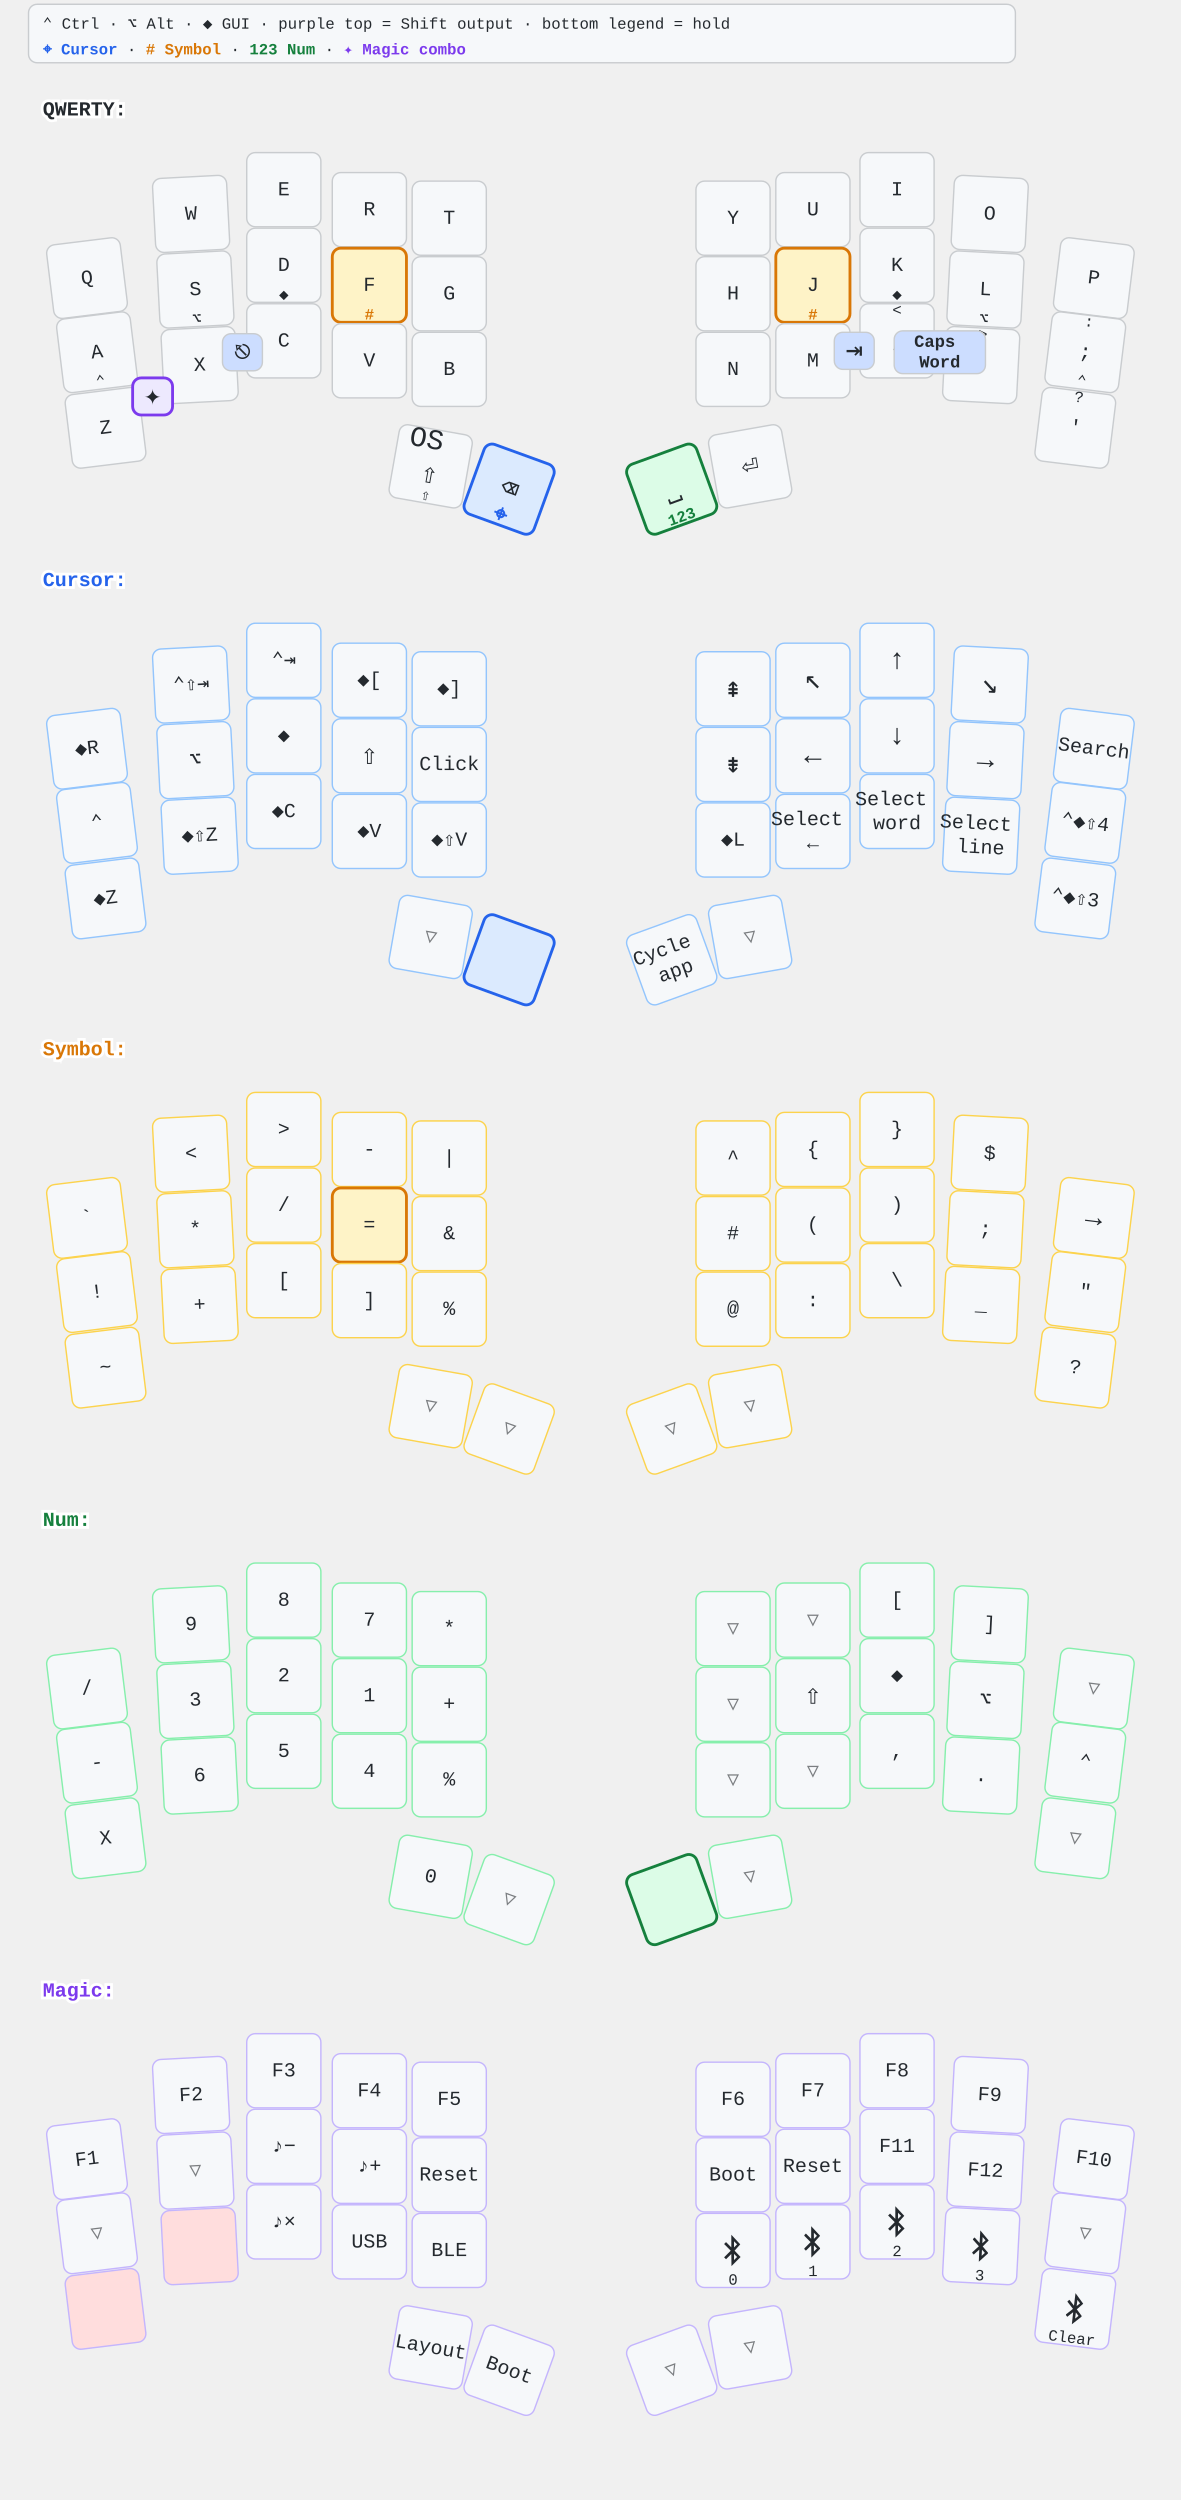
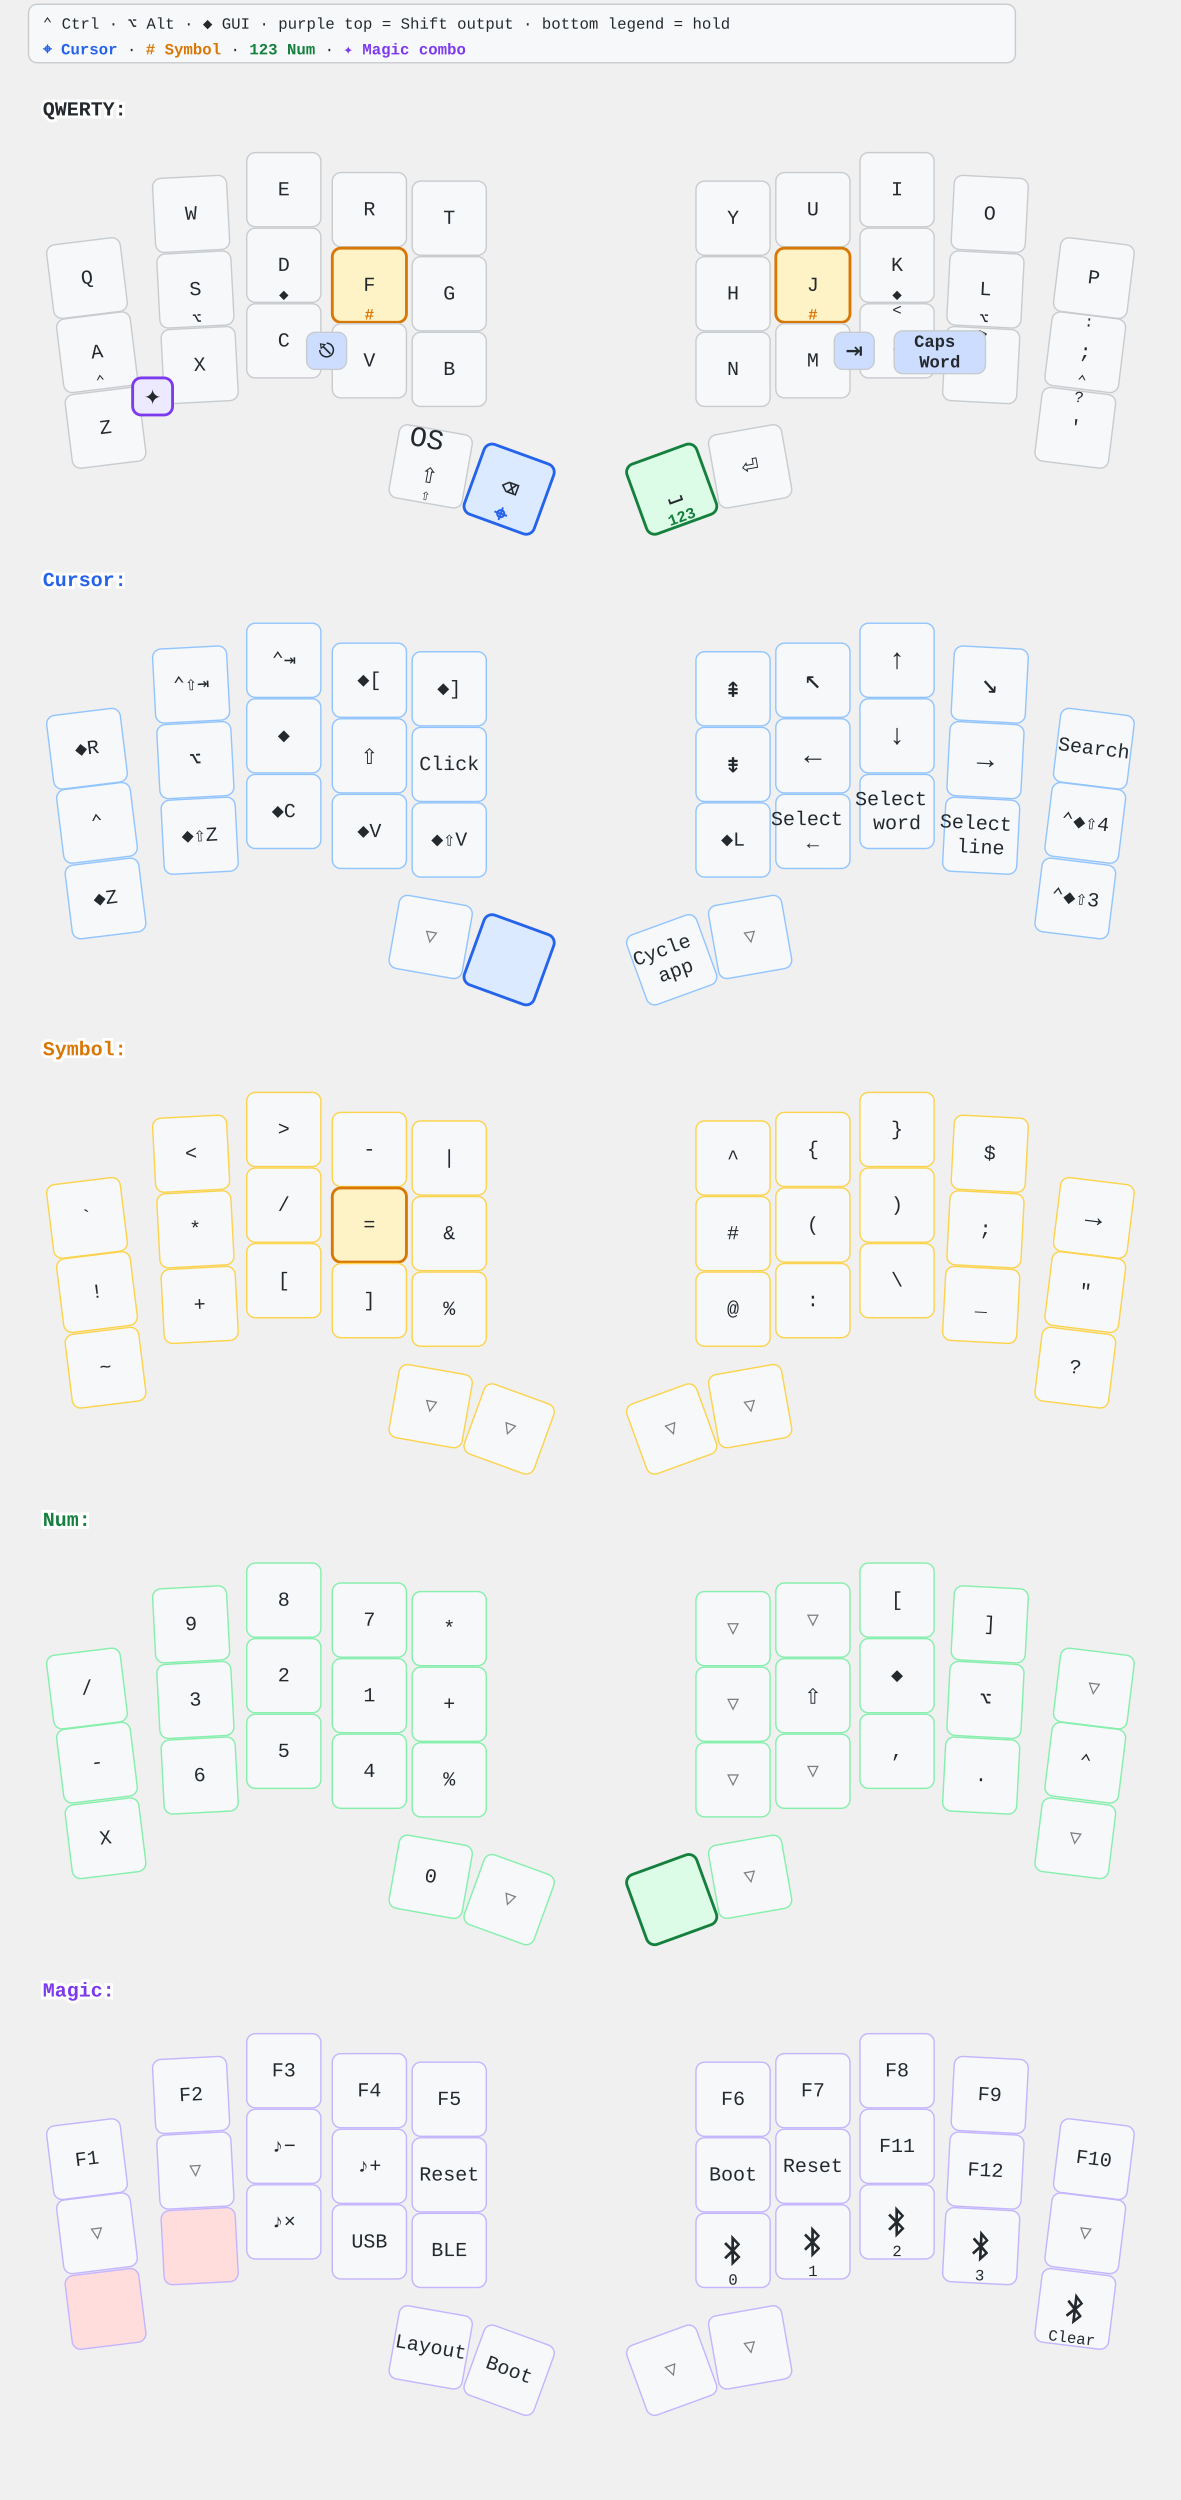
<svg xmlns="http://www.w3.org/2000/svg" xmlns:xlink="http://www.w3.org/1999/xlink" width="828" height="1753" viewBox="0 0 828 1753" class="keymap">
  <defs>/* start glyphs */
<symbol id="bluetooth" viewBox="0 0 256 512">
      <path d="M164.9 260L257.5 156.7 111.6 0 111.6 206.3 25.4 120.2-6 151.6 102.1 260-6 368.4 25.4 399.8 111.6 313.7 114.3 512 262.8 363.4 164.9 260zm40.9-103-50 50-.3-100.3 50.3 50.3zm-50 156 50 50-50.3 50.3.3-100.3z" />
    </symbol>
  </defs>/* end glyphs */
<style>/* inherit to force styles through use tags */
svg path {
    fill: inherit;
}

/* font and background color specifications */
svg.keymap {
    font-family: SFMono-Regular,Consolas,Liberation Mono,Menlo,monospace;
    font-size: 14px;
    font-kerning: normal;
    text-rendering: optimizeLegibility;
    fill: #24292e;
}

/* default key styling */
rect.key {
    fill: #f6f8fa;
}

rect.key, rect.combo {
    stroke: #c9cccf;
    stroke-width: 1;
}

/* default key side styling, only used is draw_key_sides is set */
rect.side {
    filter: brightness(90%);
}

/* color accent for combo boxes */
rect.combo, rect.combo-separate {
    fill: #cdf;
}

/* color accent for held keys */
rect.held, rect.combo.held {
    fill: #fdd;
}

/* color accent for ghost (optional) keys */
rect.ghost, rect.combo.ghost {
    stroke-dasharray: 4, 4;
    stroke-width: 2;
}

text {
    text-anchor: middle;
    dominant-baseline: middle;
}

/* styling for layer labels */
text.label {
    font-weight: bold;
    text-anchor: start;
    stroke: white;
    stroke-width: 4;
    paint-order: stroke;
}

/* styling for optional footer */
text.footer {
    text-anchor: end;
    dominant-baseline: auto;
    stroke: white;
    stroke-width: 4;
    paint-order: stroke;
}

/* styling for combo tap, and key non-tap label text */
text.combo, text.hold, text.shifted, text.left, text.right, text.tl, text.tr, text.bl, text.br {
    font-size: 11px;
}

text.hold, text.bl, text.br {
    text-anchor: middle;
    dominant-baseline: auto;
}

text.shifted, text.tl, text.tr {
    text-anchor: middle;
    dominant-baseline: hanging;
}

text.left, text.tl, text.bl {
    text-anchor: start;
}

text.right, text.tr, text.br {
    text-anchor: end;
}

text.layer-activator {
    text-decoration: underline;
}

/* styling for hold/shifted label text in combo box */
text.combo.hold, text.combo.shifted, text.combo.left, text.combo.right {
    font-size: 8px;
}

/* lighter symbol for transparent keys */
text.trans {
    fill: #7b7e81;
}

/* styling for combo dendrons */
path.combo {
    stroke-width: 1;
    stroke: gray;
    fill: none;
}

/* Start Tabler Icons Cleanup */
/* cannot use height/width with glyphs */
.icon-tabler &gt; path {
    fill: inherit;
    stroke: inherit;
    stroke-width: 2;
}
/* hide tabler's default box */
.icon-tabler &gt; path[stroke="none"][fill="none"] {
    visibility: hidden;
}
/* End Tabler Icons Cleanup */

.combopos-0 text.combo.tap,
.combopos-1 text.combo.tap,
.combopos-2 text.combo.tap { font-size: 20px; }
.combopos-3 text.combo.tap { font-size: 12px; font-weight: 600; }

.key.special text.tap { font-size: 20px; }

.layer-Cursor &gt; text.label { fill: #2563eb; }
.layer-Cursor rect.key { stroke: #93c5fd; }
.layer-Cursor .held rect.key { fill: #dbeafe; stroke: #2563eb; stroke-width: 2; }

.layer-Symbol &gt; text.label { fill: #d97706; }
.layer-Symbol rect.key { stroke: #fcd34d; }
.layer-Symbol .held rect.key { fill: #fef3c7; stroke: #d97706; stroke-width: 2; }

.layer-Num &gt; text.label { fill: #15803d; }
.layer-Num rect.key { stroke: #86efac; }
.layer-Num .held rect.key { fill: #dcfce7; stroke: #15803d; stroke-width: 2; }

.layer-Magic &gt; text.label { fill: #7c3aed; }
.layer-Magic rect.key { stroke: #c4b5fd; }

.key.trigger-cursor rect.key {
  fill: #dbeafe; stroke: #2563eb; stroke-width: 2;
}
.key.trigger-symbol rect.key {
  fill: #fef3c7; stroke: #d97706; stroke-width: 2;
}
.key.trigger-num rect.key {
  fill: #dcfce7; stroke: #15803d; stroke-width: 2;
}
.combo.trigger-magic rect.combo {
  fill: #ede9fe; stroke: #7c3aed; stroke-width: 2;
}
.key.trigger-cursor text.hold {
  fill: #2563eb;
  font-size: 16.5px;
  font-weight: bold;
}
.key.trigger-symbol text.hold { fill: #d97706; font-weight: bold; }
.key.trigger-num text.hold { fill: #15803d; font-weight: bold; }
</style>
  <g class="keymap-legend">
    <rect x="20" y="3" width="692" height="41" rx="6" fill="#f6f8fa" stroke="#c9cccf" />
    <text x="30" y="17" style="font-size:11px;text-anchor:start">⌃ Ctrl · ⌥ Alt · ◆ GUI · purple top = Shift output · bottom legend = hold</text>
    <text x="30" y="35" style="font-size:11px;text-anchor:start">
      <tspan style="fill:#2563eb;font-weight:bold">⌖ Cursor</tspan> · <tspan style="fill:#d97706;font-weight:bold"># Symbol</tspan> · <tspan style="fill:#15803d;font-weight:bold">123 Num</tspan> · <tspan style="fill:#7c3aed;font-weight:bold">✦ Magic combo</tspan>
    </text>
  </g>
  <g transform="translate(0, 49)">
    <g transform="translate(30, 0)" class="layer-QWERTY">
      <text x="0" y="28" class="label" id="QWERTY">QWERTY:</text>
      <g transform="translate(0, 56)">
        <g transform="translate(31, 90) rotate(-7.0)" class="key keypos-0">
          <rect rx="6" ry="6" x="-26" y="-26" width="52" height="52" class="key" />
          <text x="0" y="0" class="key tap">Q</text>
        </g>
        <g transform="translate(104, 45) rotate(-3.0)" class="key keypos-1">
          <rect rx="6" ry="6" x="-26" y="-26" width="52" height="52" class="key" />
          <text x="0" y="0" class="key tap">W</text>
        </g>
        <g transform="translate(169, 28)" class="key keypos-2">
          <rect rx="6" ry="6" x="-26" y="-26" width="52" height="52" class="key" />
          <text x="0" y="0" class="key tap">E</text>
        </g>
        <g transform="translate(229, 42)" class="key keypos-3">
          <rect rx="6" ry="6" x="-26" y="-26" width="52" height="52" class="key" />
          <text x="0" y="0" class="key tap">R</text>
        </g>
        <g transform="translate(285, 48)" class="key keypos-4">
          <rect rx="6" ry="6" x="-26" y="-26" width="52" height="52" class="key" />
          <text x="0" y="0" class="key tap">T</text>
        </g>
        <g transform="translate(484, 48)" class="key keypos-5">
          <rect rx="6" ry="6" x="-26" y="-26" width="52" height="52" class="key" />
          <text x="0" y="0" class="key tap">Y</text>
        </g>
        <g transform="translate(540, 42)" class="key keypos-6">
          <rect rx="6" ry="6" x="-26" y="-26" width="52" height="52" class="key" />
          <text x="0" y="0" class="key tap">U</text>
        </g>
        <g transform="translate(599, 28)" class="key keypos-7">
          <rect rx="6" ry="6" x="-26" y="-26" width="52" height="52" class="key" />
          <text x="0" y="0" class="key tap">I</text>
        </g>
        <g transform="translate(664, 45) rotate(3.0)" class="key keypos-8">
          <rect rx="6" ry="6" x="-26" y="-26" width="52" height="52" class="key" />
          <text x="0" y="0" class="key tap">O</text>
        </g>
        <g transform="translate(737, 90) rotate(7.0)" class="key keypos-9">
          <rect rx="6" ry="6" x="-26" y="-26" width="52" height="52" class="key" />
          <text x="0" y="0" class="key tap">P</text>
        </g>
        <g transform="translate(38, 142) rotate(-7.0)" class="key keypos-10">
          <rect rx="6" ry="6" x="-26" y="-26" width="52" height="52" class="key" />
          <text x="0" y="0" class="key tap">A</text>
          <text x="0" y="24" class="key hold">⌃</text>
        </g>
        <g transform="translate(107, 98) rotate(-3.0)" class="key keypos-11">
          <rect rx="6" ry="6" x="-26" y="-26" width="52" height="52" class="key" />
          <text x="0" y="0" class="key tap">S</text>
          <text x="0" y="24" class="key hold">⌥</text>
        </g>
        <g transform="translate(169, 81)" class="key keypos-12">
          <rect rx="6" ry="6" x="-26" y="-26" width="52" height="52" class="key" />
          <text x="0" y="0" class="key tap">D</text>
          <text x="0" y="24" class="key hold">◆</text>
        </g>
        <g transform="translate(229, 95)" class="key trigger-symbol keypos-13">
          <rect rx="6" ry="6" x="-26" y="-26" width="52" height="52" class="key trigger-symbol" />
          <text x="0" y="0" class="key trigger-symbol tap">F</text>
          <text x="0" y="24" class="key trigger-symbol hold">#</text>
        </g>
        <g transform="translate(285, 101)" class="key keypos-14">
          <rect rx="6" ry="6" x="-26" y="-26" width="52" height="52" class="key" />
          <text x="0" y="0" class="key tap">G</text>
        </g>
        <g transform="translate(484, 101)" class="key keypos-15">
          <rect rx="6" ry="6" x="-26" y="-26" width="52" height="52" class="key" />
          <text x="0" y="0" class="key tap">H</text>
        </g>
        <g transform="translate(540, 95)" class="key trigger-symbol keypos-16">
          <rect rx="6" ry="6" x="-26" y="-26" width="52" height="52" class="key trigger-symbol" />
          <text x="0" y="0" class="key trigger-symbol tap">J</text>
          <text x="0" y="24" class="key trigger-symbol hold">#</text>
        </g>
        <g transform="translate(599, 81)" class="key keypos-17">
          <rect rx="6" ry="6" x="-26" y="-26" width="52" height="52" class="key" />
          <text x="0" y="0" class="key tap">K</text>
          <text x="0" y="24" class="key hold">◆</text>
        </g>
        <g transform="translate(661, 98) rotate(3.0)" class="key keypos-18">
          <rect rx="6" ry="6" x="-26" y="-26" width="52" height="52" class="key" />
          <text x="0" y="0" class="key tap">L</text>
          <text x="0" y="24" class="key hold">⌥</text>
        </g>
        <g transform="translate(731, 142) rotate(7.0)" class="key keypos-19">
          <rect rx="6" ry="6" x="-26" y="-26" width="52" height="52" class="key" />
          <text x="0" y="0" class="key tap">;</text>
          <text x="0" y="24" class="key hold">⌃</text>
          <text x="0" y="-24" class="key shifted">:</text>
        </g>
        <g transform="translate(44, 195) rotate(-7.0)" class="key keypos-20">
          <rect rx="6" ry="6" x="-26" y="-26" width="52" height="52" class="key" />
          <text x="0" y="0" class="key tap">Z</text>
        </g>
        <g transform="translate(110, 151) rotate(-3.0)" class="key keypos-21">
          <rect rx="6" ry="6" x="-26" y="-26" width="52" height="52" class="key" />
          <text x="0" y="0" class="key tap">X</text>
        </g>
        <g transform="translate(169, 134)" class="key keypos-22">
          <rect rx="6" ry="6" x="-26" y="-26" width="52" height="52" class="key" />
          <text x="0" y="0" class="key tap">C</text>
        </g>
        <g transform="translate(229, 148)" class="key keypos-23">
          <rect rx="6" ry="6" x="-26" y="-26" width="52" height="52" class="key" />
          <text x="0" y="0" class="key tap">V</text>
        </g>
        <g transform="translate(285, 154)" class="key keypos-24">
          <rect rx="6" ry="6" x="-26" y="-26" width="52" height="52" class="key" />
          <text x="0" y="0" class="key tap">B</text>
        </g>
        <g transform="translate(484, 154)" class="key keypos-25">
          <rect rx="6" ry="6" x="-26" y="-26" width="52" height="52" class="key" />
          <text x="0" y="0" class="key tap">N</text>
        </g>
        <g transform="translate(540, 148)" class="key keypos-26">
          <rect rx="6" ry="6" x="-26" y="-26" width="52" height="52" class="key" />
          <text x="0" y="0" class="key tap">M</text>
        </g>
        <g transform="translate(599, 134)" class="key keypos-27">
          <rect rx="6" ry="6" x="-26" y="-26" width="52" height="52" class="key" />
          <text x="0" y="0" class="key tap">,</text>
          <text x="0" y="-24" class="key shifted">&lt;</text>
        </g>
        <g transform="translate(658, 151) rotate(3.0)" class="key keypos-28">
          <rect rx="6" ry="6" x="-26" y="-26" width="52" height="52" class="key" />
          <text x="0" y="0" class="key tap">.</text>
          <text x="0" y="-24" class="key shifted">&gt;</text>
        </g>
        <g transform="translate(724, 195) rotate(7.0)" class="key keypos-29">
          <rect rx="6" ry="6" x="-26" y="-26" width="52" height="52" class="key" />
          <text x="0" y="0" class="key tap">'</text>
          <text x="0" y="-24" class="key shifted">?</text>
        </g>
        <g transform="translate(272, 222) rotate(10.0)" class="key special keypos-30">
          <rect rx="6" ry="6" x="-26" y="-26" width="52" height="52" class="key special" />
          <text x="0" y="0" class="key special tap">
            <tspan x="0" dy="-0.9em">OS</tspan>
            <tspan x="0" dy="1.2em">⇧</tspan>
          </text>
          <text x="0" y="24" class="key special hold">⇧</text>
        </g>
        <g transform="translate(327, 238) rotate(20.0)" class="key special trigger-cursor keypos-31">
          <rect rx="6" ry="6" x="-26" y="-26" width="52" height="52" class="key special trigger-cursor" />
          <text x="0" y="0" class="key special trigger-cursor tap">⌫</text>
          <text x="0" y="24" class="key special trigger-cursor hold">⌖</text>
        </g>
        <g transform="translate(441, 238) rotate(-20.0)" class="key special trigger-num keypos-32">
          <rect rx="6" ry="6" x="-26" y="-26" width="52" height="52" class="key special trigger-num" />
          <text x="0" y="0" class="key special trigger-num tap">⎵</text>
          <text x="0" y="24" class="key special trigger-num hold">123</text>
        </g>
        <g transform="translate(496, 222) rotate(-10.0)" class="key special keypos-33">
          <rect rx="6" ry="6" x="-26" y="-26" width="52" height="52" class="key special" />
          <text x="0" y="0" class="key special tap">⏎</text>
        </g>
        <g class="combo combopos-0">
          <rect rx="6" ry="6" x="555" y="128" width="28" height="26" class="combo" />
          <text x="569" y="141" class="combo tap">⇥</text>
        </g>
        <g class="combo combopos-1">
-           <rect rx="6" ry="6" x="126" y="129" width="28" height="26" class="combo" />
-           <text x="140" y="142" class="combo tap">⎋</text>
+           <rect rx="6" ry="6" x="185" y="128" width="28" height="26" class="combo" />
+           <text x="199" y="141" class="combo tap">⎋</text>
        </g>
        <g class="combo trigger-magic combopos-2">
          <rect rx="6" ry="6" x="63" y="160" width="28" height="26" class="combo trigger-magic" />
          <text x="77" y="173" class="combo trigger-magic tap">✦</text>
        </g>
        <g class="combo combopos-3">
          <rect rx="6" ry="6" x="597" y="127" width="64" height="30" class="combo" />
          <text x="629" y="142" class="combo tap">
            <tspan x="629" dy="-0.6em">Caps</tspan>
            <tspan x="629" dy="1.2em">Word</tspan>
          </text>
        </g>
      </g>
    </g>
    <g transform="translate(30, 330)" class="layer-Cursor">
      <text x="0" y="28" class="label" id="Cursor">Cursor:</text>
      <g transform="translate(0, 56)">
        <g transform="translate(31, 90) rotate(-7.0)" class="key keypos-0">
          <rect rx="6" ry="6" x="-26" y="-26" width="52" height="52" class="key" />
          <text x="0" y="0" class="key tap">◆R</text>
        </g>
        <g transform="translate(104, 45) rotate(-3.0)" class="key keypos-1">
          <rect rx="6" ry="6" x="-26" y="-26" width="52" height="52" class="key" />
          <text x="0" y="0" class="key tap">⌃⇧⇥</text>
        </g>
        <g transform="translate(169, 28)" class="key keypos-2">
          <rect rx="6" ry="6" x="-26" y="-26" width="52" height="52" class="key" />
          <text x="0" y="0" class="key tap">⌃⇥</text>
        </g>
        <g transform="translate(229, 42)" class="key keypos-3">
          <rect rx="6" ry="6" x="-26" y="-26" width="52" height="52" class="key" />
          <text x="0" y="0" class="key tap">◆[</text>
        </g>
        <g transform="translate(285, 48)" class="key keypos-4">
          <rect rx="6" ry="6" x="-26" y="-26" width="52" height="52" class="key" />
          <text x="0" y="0" class="key tap">◆]</text>
        </g>
        <g transform="translate(484, 48)" class="key special keypos-5">
          <rect rx="6" ry="6" x="-26" y="-26" width="52" height="52" class="key special" />
          <text x="0" y="0" class="key special tap">⇞</text>
        </g>
        <g transform="translate(540, 42)" class="key special keypos-6">
          <rect rx="6" ry="6" x="-26" y="-26" width="52" height="52" class="key special" />
          <text x="0" y="0" class="key special tap">↖</text>
        </g>
        <g transform="translate(599, 28)" class="key special keypos-7">
          <rect rx="6" ry="6" x="-26" y="-26" width="52" height="52" class="key special" />
          <text x="0" y="0" class="key special tap">↑</text>
        </g>
        <g transform="translate(664, 45) rotate(3.0)" class="key special keypos-8">
          <rect rx="6" ry="6" x="-26" y="-26" width="52" height="52" class="key special" />
          <text x="0" y="0" class="key special tap">↘</text>
        </g>
        <g transform="translate(737, 90) rotate(7.0)" class="key keypos-9">
          <rect rx="6" ry="6" x="-26" y="-26" width="52" height="52" class="key" />
          <text x="0" y="0" class="key tap">Search</text>
        </g>
        <g transform="translate(38, 142) rotate(-7.0)" class="key keypos-10">
          <rect rx="6" ry="6" x="-26" y="-26" width="52" height="52" class="key" />
          <text x="0" y="0" class="key tap">⌃</text>
        </g>
        <g transform="translate(107, 98) rotate(-3.0)" class="key keypos-11">
          <rect rx="6" ry="6" x="-26" y="-26" width="52" height="52" class="key" />
          <text x="0" y="0" class="key tap">⌥</text>
        </g>
        <g transform="translate(169, 81)" class="key keypos-12">
          <rect rx="6" ry="6" x="-26" y="-26" width="52" height="52" class="key" />
          <text x="0" y="0" class="key tap">◆</text>
        </g>
        <g transform="translate(229, 95)" class="key special keypos-13">
          <rect rx="6" ry="6" x="-26" y="-26" width="52" height="52" class="key special" />
          <text x="0" y="0" class="key special tap">⇧</text>
        </g>
        <g transform="translate(285, 101)" class="key keypos-14">
          <rect rx="6" ry="6" x="-26" y="-26" width="52" height="52" class="key" />
          <text x="0" y="0" class="key tap">Click</text>
        </g>
        <g transform="translate(484, 101)" class="key special keypos-15">
          <rect rx="6" ry="6" x="-26" y="-26" width="52" height="52" class="key special" />
          <text x="0" y="0" class="key special tap">⇟</text>
        </g>
        <g transform="translate(540, 95)" class="key special keypos-16">
          <rect rx="6" ry="6" x="-26" y="-26" width="52" height="52" class="key special" />
          <text x="0" y="0" class="key special tap">←</text>
        </g>
        <g transform="translate(599, 81)" class="key special keypos-17">
          <rect rx="6" ry="6" x="-26" y="-26" width="52" height="52" class="key special" />
          <text x="0" y="0" class="key special tap">↓</text>
        </g>
        <g transform="translate(661, 98) rotate(3.0)" class="key special keypos-18">
          <rect rx="6" ry="6" x="-26" y="-26" width="52" height="52" class="key special" />
          <text x="0" y="0" class="key special tap">→</text>
        </g>
        <g transform="translate(731, 142) rotate(7.0)" class="key keypos-19">
          <rect rx="6" ry="6" x="-26" y="-26" width="52" height="52" class="key" />
          <text x="0" y="0" class="key tap">⌃◆⇧4</text>
        </g>
        <g transform="translate(44, 195) rotate(-7.0)" class="key keypos-20">
          <rect rx="6" ry="6" x="-26" y="-26" width="52" height="52" class="key" />
          <text x="0" y="0" class="key tap">◆Z</text>
        </g>
        <g transform="translate(110, 151) rotate(-3.0)" class="key keypos-21">
          <rect rx="6" ry="6" x="-26" y="-26" width="52" height="52" class="key" />
          <text x="0" y="0" class="key tap">◆⇧Z</text>
        </g>
        <g transform="translate(169, 134)" class="key keypos-22">
          <rect rx="6" ry="6" x="-26" y="-26" width="52" height="52" class="key" />
          <text x="0" y="0" class="key tap">◆C</text>
        </g>
        <g transform="translate(229, 148)" class="key keypos-23">
          <rect rx="6" ry="6" x="-26" y="-26" width="52" height="52" class="key" />
          <text x="0" y="0" class="key tap">◆V</text>
        </g>
        <g transform="translate(285, 154)" class="key keypos-24">
          <rect rx="6" ry="6" x="-26" y="-26" width="52" height="52" class="key" />
          <text x="0" y="0" class="key tap">◆⇧V</text>
        </g>
        <g transform="translate(484, 154)" class="key keypos-25">
          <rect rx="6" ry="6" x="-26" y="-26" width="52" height="52" class="key" />
          <text x="0" y="0" class="key tap">◆L</text>
        </g>
        <g transform="translate(540, 148)" class="key keypos-26">
          <rect rx="6" ry="6" x="-26" y="-26" width="52" height="52" class="key" />
          <text x="0" y="0" class="key tap">
            <tspan x="0" dy="-0.6em">Select</tspan>
            <tspan x="0" dy="1.2em">←</tspan>
          </text>
        </g>
        <g transform="translate(599, 134)" class="key keypos-27">
          <rect rx="6" ry="6" x="-26" y="-26" width="52" height="52" class="key" />
          <text x="0" y="0" class="key tap">
            <tspan x="0" dy="-0.6em">Select</tspan>
            <tspan x="0" dy="1.2em">word</tspan>
          </text>
        </g>
        <g transform="translate(658, 151) rotate(3.0)" class="key keypos-28">
          <rect rx="6" ry="6" x="-26" y="-26" width="52" height="52" class="key" />
          <text x="0" y="0" class="key tap">
            <tspan x="0" dy="-0.6em">Select</tspan>
            <tspan x="0" dy="1.2em">line</tspan>
          </text>
        </g>
        <g transform="translate(724, 195) rotate(7.0)" class="key keypos-29">
          <rect rx="6" ry="6" x="-26" y="-26" width="52" height="52" class="key" />
          <text x="0" y="0" class="key tap">⌃◆⇧3</text>
        </g>
        <g transform="translate(272, 222) rotate(10.0)" class="key trans keypos-30">
          <rect rx="6" ry="6" x="-26" y="-26" width="52" height="52" class="key trans" />
          <text x="0" y="0" class="key trans tap">▽</text>
        </g>
        <g transform="translate(327, 238) rotate(20.0)" class="key held keypos-31">
          <rect rx="6" ry="6" x="-26" y="-26" width="52" height="52" class="key held" />
        </g>
        <g transform="translate(441, 238) rotate(-20.0)" class="key keypos-32">
          <rect rx="6" ry="6" x="-26" y="-26" width="52" height="52" class="key" />
          <text x="0" y="0" class="key tap">
            <tspan x="0" dy="-0.6em">Cycle</tspan>
            <tspan x="0" dy="1.2em">app</tspan>
          </text>
        </g>
        <g transform="translate(496, 222) rotate(-10.0)" class="key trans keypos-33">
          <rect rx="6" ry="6" x="-26" y="-26" width="52" height="52" class="key trans" />
          <text x="0" y="0" class="key trans tap">▽</text>
        </g>
      </g>
    </g>
    <g transform="translate(30, 659)" class="layer-Symbol">
      <text x="0" y="28" class="label" id="Symbol">Symbol:</text>
      <g transform="translate(0, 56)">
        <g transform="translate(31, 90) rotate(-7.0)" class="key keypos-0">
          <rect rx="6" ry="6" x="-26" y="-26" width="52" height="52" class="key" />
          <text x="0" y="0" class="key tap">`</text>
        </g>
        <g transform="translate(104, 45) rotate(-3.0)" class="key keypos-1">
          <rect rx="6" ry="6" x="-26" y="-26" width="52" height="52" class="key" />
          <text x="0" y="0" class="key tap">&lt;</text>
        </g>
        <g transform="translate(169, 28)" class="key keypos-2">
          <rect rx="6" ry="6" x="-26" y="-26" width="52" height="52" class="key" />
          <text x="0" y="0" class="key tap">&gt;</text>
        </g>
        <g transform="translate(229, 42)" class="key keypos-3">
          <rect rx="6" ry="6" x="-26" y="-26" width="52" height="52" class="key" />
          <text x="0" y="0" class="key tap">-</text>
        </g>
        <g transform="translate(285, 48)" class="key keypos-4">
          <rect rx="6" ry="6" x="-26" y="-26" width="52" height="52" class="key" />
          <text x="0" y="0" class="key tap">|</text>
        </g>
        <g transform="translate(484, 48)" class="key keypos-5">
          <rect rx="6" ry="6" x="-26" y="-26" width="52" height="52" class="key" />
          <text x="0" y="0" class="key tap">^</text>
        </g>
        <g transform="translate(540, 42)" class="key keypos-6">
          <rect rx="6" ry="6" x="-26" y="-26" width="52" height="52" class="key" />
          <text x="0" y="0" class="key tap">{</text>
        </g>
        <g transform="translate(599, 28)" class="key keypos-7">
          <rect rx="6" ry="6" x="-26" y="-26" width="52" height="52" class="key" />
          <text x="0" y="0" class="key tap">}</text>
        </g>
        <g transform="translate(664, 45) rotate(3.0)" class="key keypos-8">
          <rect rx="6" ry="6" x="-26" y="-26" width="52" height="52" class="key" />
          <text x="0" y="0" class="key tap">$</text>
        </g>
        <g transform="translate(737, 90) rotate(7.0)" class="key special keypos-9">
          <rect rx="6" ry="6" x="-26" y="-26" width="52" height="52" class="key special" />
          <text x="0" y="0" class="key special tap">→</text>
        </g>
        <g transform="translate(38, 142) rotate(-7.0)" class="key keypos-10">
          <rect rx="6" ry="6" x="-26" y="-26" width="52" height="52" class="key" />
          <text x="0" y="0" class="key tap">!</text>
        </g>
        <g transform="translate(107, 98) rotate(-3.0)" class="key keypos-11">
          <rect rx="6" ry="6" x="-26" y="-26" width="52" height="52" class="key" />
          <text x="0" y="0" class="key tap">*</text>
        </g>
        <g transform="translate(169, 81)" class="key keypos-12">
          <rect rx="6" ry="6" x="-26" y="-26" width="52" height="52" class="key" />
          <text x="0" y="0" class="key tap">/</text>
        </g>
        <g transform="translate(229, 95)" class="key held keypos-13">
          <rect rx="6" ry="6" x="-26" y="-26" width="52" height="52" class="key held" />
          <text x="0" y="0" class="key held tap">=</text>
        </g>
        <g transform="translate(285, 101)" class="key keypos-14">
          <rect rx="6" ry="6" x="-26" y="-26" width="52" height="52" class="key" />
          <text x="0" y="0" class="key tap">&amp;</text>
        </g>
        <g transform="translate(484, 101)" class="key keypos-15">
          <rect rx="6" ry="6" x="-26" y="-26" width="52" height="52" class="key" />
          <text x="0" y="0" class="key tap">#</text>
        </g>
        <g transform="translate(540, 95)" class="key keypos-16">
          <rect rx="6" ry="6" x="-26" y="-26" width="52" height="52" class="key" />
          <text x="0" y="0" class="key tap">(</text>
        </g>
        <g transform="translate(599, 81)" class="key keypos-17">
          <rect rx="6" ry="6" x="-26" y="-26" width="52" height="52" class="key" />
          <text x="0" y="0" class="key tap">)</text>
        </g>
        <g transform="translate(661, 98) rotate(3.0)" class="key keypos-18">
          <rect rx="6" ry="6" x="-26" y="-26" width="52" height="52" class="key" />
          <text x="0" y="0" class="key tap">;</text>
        </g>
        <g transform="translate(731, 142) rotate(7.0)" class="key keypos-19">
          <rect rx="6" ry="6" x="-26" y="-26" width="52" height="52" class="key" />
          <text x="0" y="0" class="key tap">"</text>
        </g>
        <g transform="translate(44, 195) rotate(-7.0)" class="key keypos-20">
          <rect rx="6" ry="6" x="-26" y="-26" width="52" height="52" class="key" />
          <text x="0" y="0" class="key tap">~</text>
        </g>
        <g transform="translate(110, 151) rotate(-3.0)" class="key keypos-21">
          <rect rx="6" ry="6" x="-26" y="-26" width="52" height="52" class="key" />
          <text x="0" y="0" class="key tap">+</text>
        </g>
        <g transform="translate(169, 134)" class="key keypos-22">
          <rect rx="6" ry="6" x="-26" y="-26" width="52" height="52" class="key" />
          <text x="0" y="0" class="key tap">[</text>
        </g>
        <g transform="translate(229, 148)" class="key keypos-23">
          <rect rx="6" ry="6" x="-26" y="-26" width="52" height="52" class="key" />
          <text x="0" y="0" class="key tap">]</text>
        </g>
        <g transform="translate(285, 154)" class="key keypos-24">
          <rect rx="6" ry="6" x="-26" y="-26" width="52" height="52" class="key" />
          <text x="0" y="0" class="key tap">%</text>
        </g>
        <g transform="translate(484, 154)" class="key keypos-25">
          <rect rx="6" ry="6" x="-26" y="-26" width="52" height="52" class="key" />
          <text x="0" y="0" class="key tap">@</text>
        </g>
        <g transform="translate(540, 148)" class="key keypos-26">
          <rect rx="6" ry="6" x="-26" y="-26" width="52" height="52" class="key" />
          <text x="0" y="0" class="key tap">:</text>
        </g>
        <g transform="translate(599, 134)" class="key keypos-27">
          <rect rx="6" ry="6" x="-26" y="-26" width="52" height="52" class="key" />
          <text x="0" y="0" class="key tap">\</text>
        </g>
        <g transform="translate(658, 151) rotate(3.0)" class="key keypos-28">
          <rect rx="6" ry="6" x="-26" y="-26" width="52" height="52" class="key" />
          <text x="0" y="0" class="key tap">_</text>
        </g>
        <g transform="translate(724, 195) rotate(7.0)" class="key keypos-29">
          <rect rx="6" ry="6" x="-26" y="-26" width="52" height="52" class="key" />
          <text x="0" y="0" class="key tap">?</text>
        </g>
        <g transform="translate(272, 222) rotate(10.0)" class="key trans keypos-30">
          <rect rx="6" ry="6" x="-26" y="-26" width="52" height="52" class="key trans" />
          <text x="0" y="0" class="key trans tap">▽</text>
        </g>
        <g transform="translate(327, 238) rotate(20.0)" class="key trans keypos-31">
          <rect rx="6" ry="6" x="-26" y="-26" width="52" height="52" class="key trans" />
          <text x="0" y="0" class="key trans tap">▽</text>
        </g>
        <g transform="translate(441, 238) rotate(-20.0)" class="key trans keypos-32">
          <rect rx="6" ry="6" x="-26" y="-26" width="52" height="52" class="key trans" />
          <text x="0" y="0" class="key trans tap">▽</text>
        </g>
        <g transform="translate(496, 222) rotate(-10.0)" class="key trans keypos-33">
          <rect rx="6" ry="6" x="-26" y="-26" width="52" height="52" class="key trans" />
          <text x="0" y="0" class="key trans tap">▽</text>
        </g>
      </g>
    </g>
    <g transform="translate(30, 989)" class="layer-Num">
      <text x="0" y="28" class="label" id="Num">Num:</text>
      <g transform="translate(0, 56)">
        <g transform="translate(31, 90) rotate(-7.0)" class="key keypos-0">
          <rect rx="6" ry="6" x="-26" y="-26" width="52" height="52" class="key" />
          <text x="0" y="0" class="key tap">/</text>
        </g>
        <g transform="translate(104, 45) rotate(-3.0)" class="key keypos-1">
          <rect rx="6" ry="6" x="-26" y="-26" width="52" height="52" class="key" />
          <text x="0" y="0" class="key tap">9</text>
        </g>
        <g transform="translate(169, 28)" class="key keypos-2">
          <rect rx="6" ry="6" x="-26" y="-26" width="52" height="52" class="key" />
          <text x="0" y="0" class="key tap">8</text>
        </g>
        <g transform="translate(229, 42)" class="key keypos-3">
          <rect rx="6" ry="6" x="-26" y="-26" width="52" height="52" class="key" />
          <text x="0" y="0" class="key tap">7</text>
        </g>
        <g transform="translate(285, 48)" class="key keypos-4">
          <rect rx="6" ry="6" x="-26" y="-26" width="52" height="52" class="key" />
          <text x="0" y="0" class="key tap">*</text>
        </g>
        <g transform="translate(484, 48)" class="key trans keypos-5">
          <rect rx="6" ry="6" x="-26" y="-26" width="52" height="52" class="key trans" />
          <text x="0" y="0" class="key trans tap">▽</text>
        </g>
        <g transform="translate(540, 42)" class="key trans keypos-6">
          <rect rx="6" ry="6" x="-26" y="-26" width="52" height="52" class="key trans" />
          <text x="0" y="0" class="key trans tap">▽</text>
        </g>
        <g transform="translate(599, 28)" class="key keypos-7">
          <rect rx="6" ry="6" x="-26" y="-26" width="52" height="52" class="key" />
          <text x="0" y="0" class="key tap">[</text>
        </g>
        <g transform="translate(664, 45) rotate(3.0)" class="key keypos-8">
          <rect rx="6" ry="6" x="-26" y="-26" width="52" height="52" class="key" />
          <text x="0" y="0" class="key tap">]</text>
        </g>
        <g transform="translate(737, 90) rotate(7.0)" class="key trans keypos-9">
          <rect rx="6" ry="6" x="-26" y="-26" width="52" height="52" class="key trans" />
          <text x="0" y="0" class="key trans tap">▽</text>
        </g>
        <g transform="translate(38, 142) rotate(-7.0)" class="key keypos-10">
          <rect rx="6" ry="6" x="-26" y="-26" width="52" height="52" class="key" />
          <text x="0" y="0" class="key tap">-</text>
        </g>
        <g transform="translate(107, 98) rotate(-3.0)" class="key keypos-11">
          <rect rx="6" ry="6" x="-26" y="-26" width="52" height="52" class="key" />
          <text x="0" y="0" class="key tap">3</text>
        </g>
        <g transform="translate(169, 81)" class="key keypos-12">
          <rect rx="6" ry="6" x="-26" y="-26" width="52" height="52" class="key" />
          <text x="0" y="0" class="key tap">2</text>
        </g>
        <g transform="translate(229, 95)" class="key keypos-13">
          <rect rx="6" ry="6" x="-26" y="-26" width="52" height="52" class="key" />
          <text x="0" y="0" class="key tap">1</text>
        </g>
        <g transform="translate(285, 101)" class="key keypos-14">
          <rect rx="6" ry="6" x="-26" y="-26" width="52" height="52" class="key" />
          <text x="0" y="0" class="key tap">+</text>
        </g>
        <g transform="translate(484, 101)" class="key trans keypos-15">
          <rect rx="6" ry="6" x="-26" y="-26" width="52" height="52" class="key trans" />
          <text x="0" y="0" class="key trans tap">▽</text>
        </g>
        <g transform="translate(540, 95)" class="key special keypos-16">
          <rect rx="6" ry="6" x="-26" y="-26" width="52" height="52" class="key special" />
          <text x="0" y="0" class="key special tap">⇧</text>
        </g>
        <g transform="translate(599, 81)" class="key keypos-17">
          <rect rx="6" ry="6" x="-26" y="-26" width="52" height="52" class="key" />
          <text x="0" y="0" class="key tap">◆</text>
        </g>
        <g transform="translate(661, 98) rotate(3.0)" class="key keypos-18">
          <rect rx="6" ry="6" x="-26" y="-26" width="52" height="52" class="key" />
          <text x="0" y="0" class="key tap">⌥</text>
        </g>
        <g transform="translate(731, 142) rotate(7.0)" class="key keypos-19">
          <rect rx="6" ry="6" x="-26" y="-26" width="52" height="52" class="key" />
          <text x="0" y="0" class="key tap">⌃</text>
        </g>
        <g transform="translate(44, 195) rotate(-7.0)" class="key keypos-20">
          <rect rx="6" ry="6" x="-26" y="-26" width="52" height="52" class="key" />
          <text x="0" y="0" class="key tap">X</text>
        </g>
        <g transform="translate(110, 151) rotate(-3.0)" class="key keypos-21">
          <rect rx="6" ry="6" x="-26" y="-26" width="52" height="52" class="key" />
          <text x="0" y="0" class="key tap">6</text>
        </g>
        <g transform="translate(169, 134)" class="key keypos-22">
          <rect rx="6" ry="6" x="-26" y="-26" width="52" height="52" class="key" />
          <text x="0" y="0" class="key tap">5</text>
        </g>
        <g transform="translate(229, 148)" class="key keypos-23">
          <rect rx="6" ry="6" x="-26" y="-26" width="52" height="52" class="key" />
          <text x="0" y="0" class="key tap">4</text>
        </g>
        <g transform="translate(285, 154)" class="key keypos-24">
          <rect rx="6" ry="6" x="-26" y="-26" width="52" height="52" class="key" />
          <text x="0" y="0" class="key tap">%</text>
        </g>
        <g transform="translate(484, 154)" class="key trans keypos-25">
          <rect rx="6" ry="6" x="-26" y="-26" width="52" height="52" class="key trans" />
          <text x="0" y="0" class="key trans tap">▽</text>
        </g>
        <g transform="translate(540, 148)" class="key trans keypos-26">
          <rect rx="6" ry="6" x="-26" y="-26" width="52" height="52" class="key trans" />
          <text x="0" y="0" class="key trans tap">▽</text>
        </g>
        <g transform="translate(599, 134)" class="key keypos-27">
          <rect rx="6" ry="6" x="-26" y="-26" width="52" height="52" class="key" />
          <text x="0" y="0" class="key tap">,</text>
        </g>
        <g transform="translate(658, 151) rotate(3.0)" class="key keypos-28">
          <rect rx="6" ry="6" x="-26" y="-26" width="52" height="52" class="key" />
          <text x="0" y="0" class="key tap">.</text>
        </g>
        <g transform="translate(724, 195) rotate(7.0)" class="key trans keypos-29">
          <rect rx="6" ry="6" x="-26" y="-26" width="52" height="52" class="key trans" />
          <text x="0" y="0" class="key trans tap">▽</text>
        </g>
        <g transform="translate(272, 222) rotate(10.0)" class="key keypos-30">
          <rect rx="6" ry="6" x="-26" y="-26" width="52" height="52" class="key" />
          <text x="0" y="0" class="key tap">0</text>
        </g>
        <g transform="translate(327, 238) rotate(20.0)" class="key trans keypos-31">
          <rect rx="6" ry="6" x="-26" y="-26" width="52" height="52" class="key trans" />
          <text x="0" y="0" class="key trans tap">▽</text>
        </g>
        <g transform="translate(441, 238) rotate(-20.0)" class="key held keypos-32">
          <rect rx="6" ry="6" x="-26" y="-26" width="52" height="52" class="key held" />
        </g>
        <g transform="translate(496, 222) rotate(-10.0)" class="key trans keypos-33">
          <rect rx="6" ry="6" x="-26" y="-26" width="52" height="52" class="key trans" />
          <text x="0" y="0" class="key trans tap">▽</text>
        </g>
      </g>
    </g>
    <g transform="translate(30, 1319)" class="layer-Magic">
      <text x="0" y="28" class="label" id="Magic">Magic:</text>
      <g transform="translate(0, 56)">
        <g transform="translate(31, 90) rotate(-7.0)" class="key keypos-0">
          <rect rx="6" ry="6" x="-26" y="-26" width="52" height="52" class="key" />
          <text x="0" y="0" class="key tap">F1</text>
        </g>
        <g transform="translate(104, 45) rotate(-3.0)" class="key keypos-1">
          <rect rx="6" ry="6" x="-26" y="-26" width="52" height="52" class="key" />
          <text x="0" y="0" class="key tap">F2</text>
        </g>
        <g transform="translate(169, 28)" class="key keypos-2">
          <rect rx="6" ry="6" x="-26" y="-26" width="52" height="52" class="key" />
          <text x="0" y="0" class="key tap">F3</text>
        </g>
        <g transform="translate(229, 42)" class="key keypos-3">
          <rect rx="6" ry="6" x="-26" y="-26" width="52" height="52" class="key" />
          <text x="0" y="0" class="key tap">F4</text>
        </g>
        <g transform="translate(285, 48)" class="key keypos-4">
          <rect rx="6" ry="6" x="-26" y="-26" width="52" height="52" class="key" />
          <text x="0" y="0" class="key tap">F5</text>
        </g>
        <g transform="translate(484, 48)" class="key keypos-5">
          <rect rx="6" ry="6" x="-26" y="-26" width="52" height="52" class="key" />
          <text x="0" y="0" class="key tap">F6</text>
        </g>
        <g transform="translate(540, 42)" class="key keypos-6">
          <rect rx="6" ry="6" x="-26" y="-26" width="52" height="52" class="key" />
          <text x="0" y="0" class="key tap">F7</text>
        </g>
        <g transform="translate(599, 28)" class="key keypos-7">
          <rect rx="6" ry="6" x="-26" y="-26" width="52" height="52" class="key" />
          <text x="0" y="0" class="key tap">F8</text>
        </g>
        <g transform="translate(664, 45) rotate(3.0)" class="key keypos-8">
          <rect rx="6" ry="6" x="-26" y="-26" width="52" height="52" class="key" />
          <text x="0" y="0" class="key tap">F9</text>
        </g>
        <g transform="translate(737, 90) rotate(7.0)" class="key keypos-9">
          <rect rx="6" ry="6" x="-26" y="-26" width="52" height="52" class="key" />
          <text x="0" y="0" class="key tap">F10</text>
        </g>
        <g transform="translate(38, 142) rotate(-7.0)" class="key trans keypos-10">
          <rect rx="6" ry="6" x="-26" y="-26" width="52" height="52" class="key trans" />
          <text x="0" y="0" class="key trans tap">▽</text>
        </g>
        <g transform="translate(107, 98) rotate(-3.0)" class="key trans keypos-11">
          <rect rx="6" ry="6" x="-26" y="-26" width="52" height="52" class="key trans" />
          <text x="0" y="0" class="key trans tap">▽</text>
        </g>
        <g transform="translate(169, 81)" class="key keypos-12">
          <rect rx="6" ry="6" x="-26" y="-26" width="52" height="52" class="key" />
          <text x="0" y="0" class="key tap">♪−</text>
        </g>
        <g transform="translate(229, 95)" class="key keypos-13">
          <rect rx="6" ry="6" x="-26" y="-26" width="52" height="52" class="key" />
          <text x="0" y="0" class="key tap">♪+</text>
        </g>
        <g transform="translate(285, 101)" class="key keypos-14">
          <rect rx="6" ry="6" x="-26" y="-26" width="52" height="52" class="key" />
          <text x="0" y="0" class="key tap">Reset</text>
        </g>
        <g transform="translate(484, 101)" class="key keypos-15">
          <rect rx="6" ry="6" x="-26" y="-26" width="52" height="52" class="key" />
          <text x="0" y="0" class="key tap">Boot</text>
        </g>
        <g transform="translate(540, 95)" class="key keypos-16">
          <rect rx="6" ry="6" x="-26" y="-26" width="52" height="52" class="key" />
          <text x="0" y="0" class="key tap">Reset</text>
        </g>
        <g transform="translate(599, 81)" class="key keypos-17">
          <rect rx="6" ry="6" x="-26" y="-26" width="52" height="52" class="key" />
          <text x="0" y="0" class="key tap">F11</text>
        </g>
        <g transform="translate(661, 98) rotate(3.0)" class="key keypos-18">
          <rect rx="6" ry="6" x="-26" y="-26" width="52" height="52" class="key" />
          <text x="0" y="0" class="key tap">F12</text>
        </g>
        <g transform="translate(731, 142) rotate(7.0)" class="key trans keypos-19">
          <rect rx="6" ry="6" x="-26" y="-26" width="52" height="52" class="key trans" />
          <text x="0" y="0" class="key trans tap">▽</text>
        </g>
        <g transform="translate(44, 195) rotate(-7.0)" class="key held keypos-20">
          <rect rx="6" ry="6" x="-26" y="-26" width="52" height="52" class="key held" />
        </g>
        <g transform="translate(110, 151) rotate(-3.0)" class="key held keypos-21">
          <rect rx="6" ry="6" x="-26" y="-26" width="52" height="52" class="key held" />
        </g>
        <g transform="translate(169, 134)" class="key keypos-22">
          <rect rx="6" ry="6" x="-26" y="-26" width="52" height="52" class="key" />
          <text x="0" y="0" class="key tap">♪×</text>
        </g>
        <g transform="translate(229, 148)" class="key keypos-23">
          <rect rx="6" ry="6" x="-26" y="-26" width="52" height="52" class="key" />
          <text x="0" y="0" class="key tap">USB</text>
        </g>
        <g transform="translate(285, 154)" class="key keypos-24">
          <rect rx="6" ry="6" x="-26" y="-26" width="52" height="52" class="key" />
          <text x="0" y="0" class="key tap">BLE</text>
        </g>
        <g transform="translate(484, 154)" class="key keypos-25">
          <rect rx="6" ry="6" x="-26" y="-26" width="52" height="52" class="key" />
          <use href="#bluetooth" xlink:href="#bluetooth" x="-6" y="-11" height="22" width="11.0" class="key tap glyph bluetooth" />
          <text x="0" y="24" class="key hold">0</text>
        </g>
        <g transform="translate(540, 148)" class="key keypos-26">
          <rect rx="6" ry="6" x="-26" y="-26" width="52" height="52" class="key" />
          <use href="#bluetooth" xlink:href="#bluetooth" x="-6" y="-11" height="22" width="11.0" class="key tap glyph bluetooth" />
          <text x="0" y="24" class="key hold">1</text>
        </g>
        <g transform="translate(599, 134)" class="key keypos-27">
          <rect rx="6" ry="6" x="-26" y="-26" width="52" height="52" class="key" />
          <use href="#bluetooth" xlink:href="#bluetooth" x="-6" y="-11" height="22" width="11.0" class="key tap glyph bluetooth" />
          <text x="0" y="24" class="key hold">2</text>
        </g>
        <g transform="translate(658, 151) rotate(3.0)" class="key keypos-28">
          <rect rx="6" ry="6" x="-26" y="-26" width="52" height="52" class="key" />
          <use href="#bluetooth" xlink:href="#bluetooth" x="-6" y="-11" height="22" width="11.0" class="key tap glyph bluetooth" />
          <text x="0" y="24" class="key hold">3</text>
        </g>
        <g transform="translate(724, 195) rotate(7.0)" class="key keypos-29">
          <rect rx="6" ry="6" x="-26" y="-26" width="52" height="52" class="key" />
          <use href="#bluetooth" xlink:href="#bluetooth" x="-6" y="-11" height="22" width="11.0" class="key tap glyph bluetooth" />
          <text x="0" y="24" class="key hold">Clear</text>
        </g>
        <g transform="translate(272, 222) rotate(10.0)" class="key keypos-30">
          <rect rx="6" ry="6" x="-26" y="-26" width="52" height="52" class="key" />
          <text x="0" y="0" class="key tap">Layout</text>
        </g>
        <g transform="translate(327, 238) rotate(20.0)" class="key keypos-31">
          <rect rx="6" ry="6" x="-26" y="-26" width="52" height="52" class="key" />
          <text x="0" y="0" class="key tap">Boot</text>
        </g>
        <g transform="translate(441, 238) rotate(-20.0)" class="key trans keypos-32">
          <rect rx="6" ry="6" x="-26" y="-26" width="52" height="52" class="key trans" />
          <text x="0" y="0" class="key trans tap">▽</text>
        </g>
        <g transform="translate(496, 222) rotate(-10.0)" class="key trans keypos-33">
          <rect rx="6" ry="6" x="-26" y="-26" width="52" height="52" class="key trans" />
          <text x="0" y="0" class="key trans tap">▽</text>
        </g>
      </g>
    </g>
  </g>
</svg>
